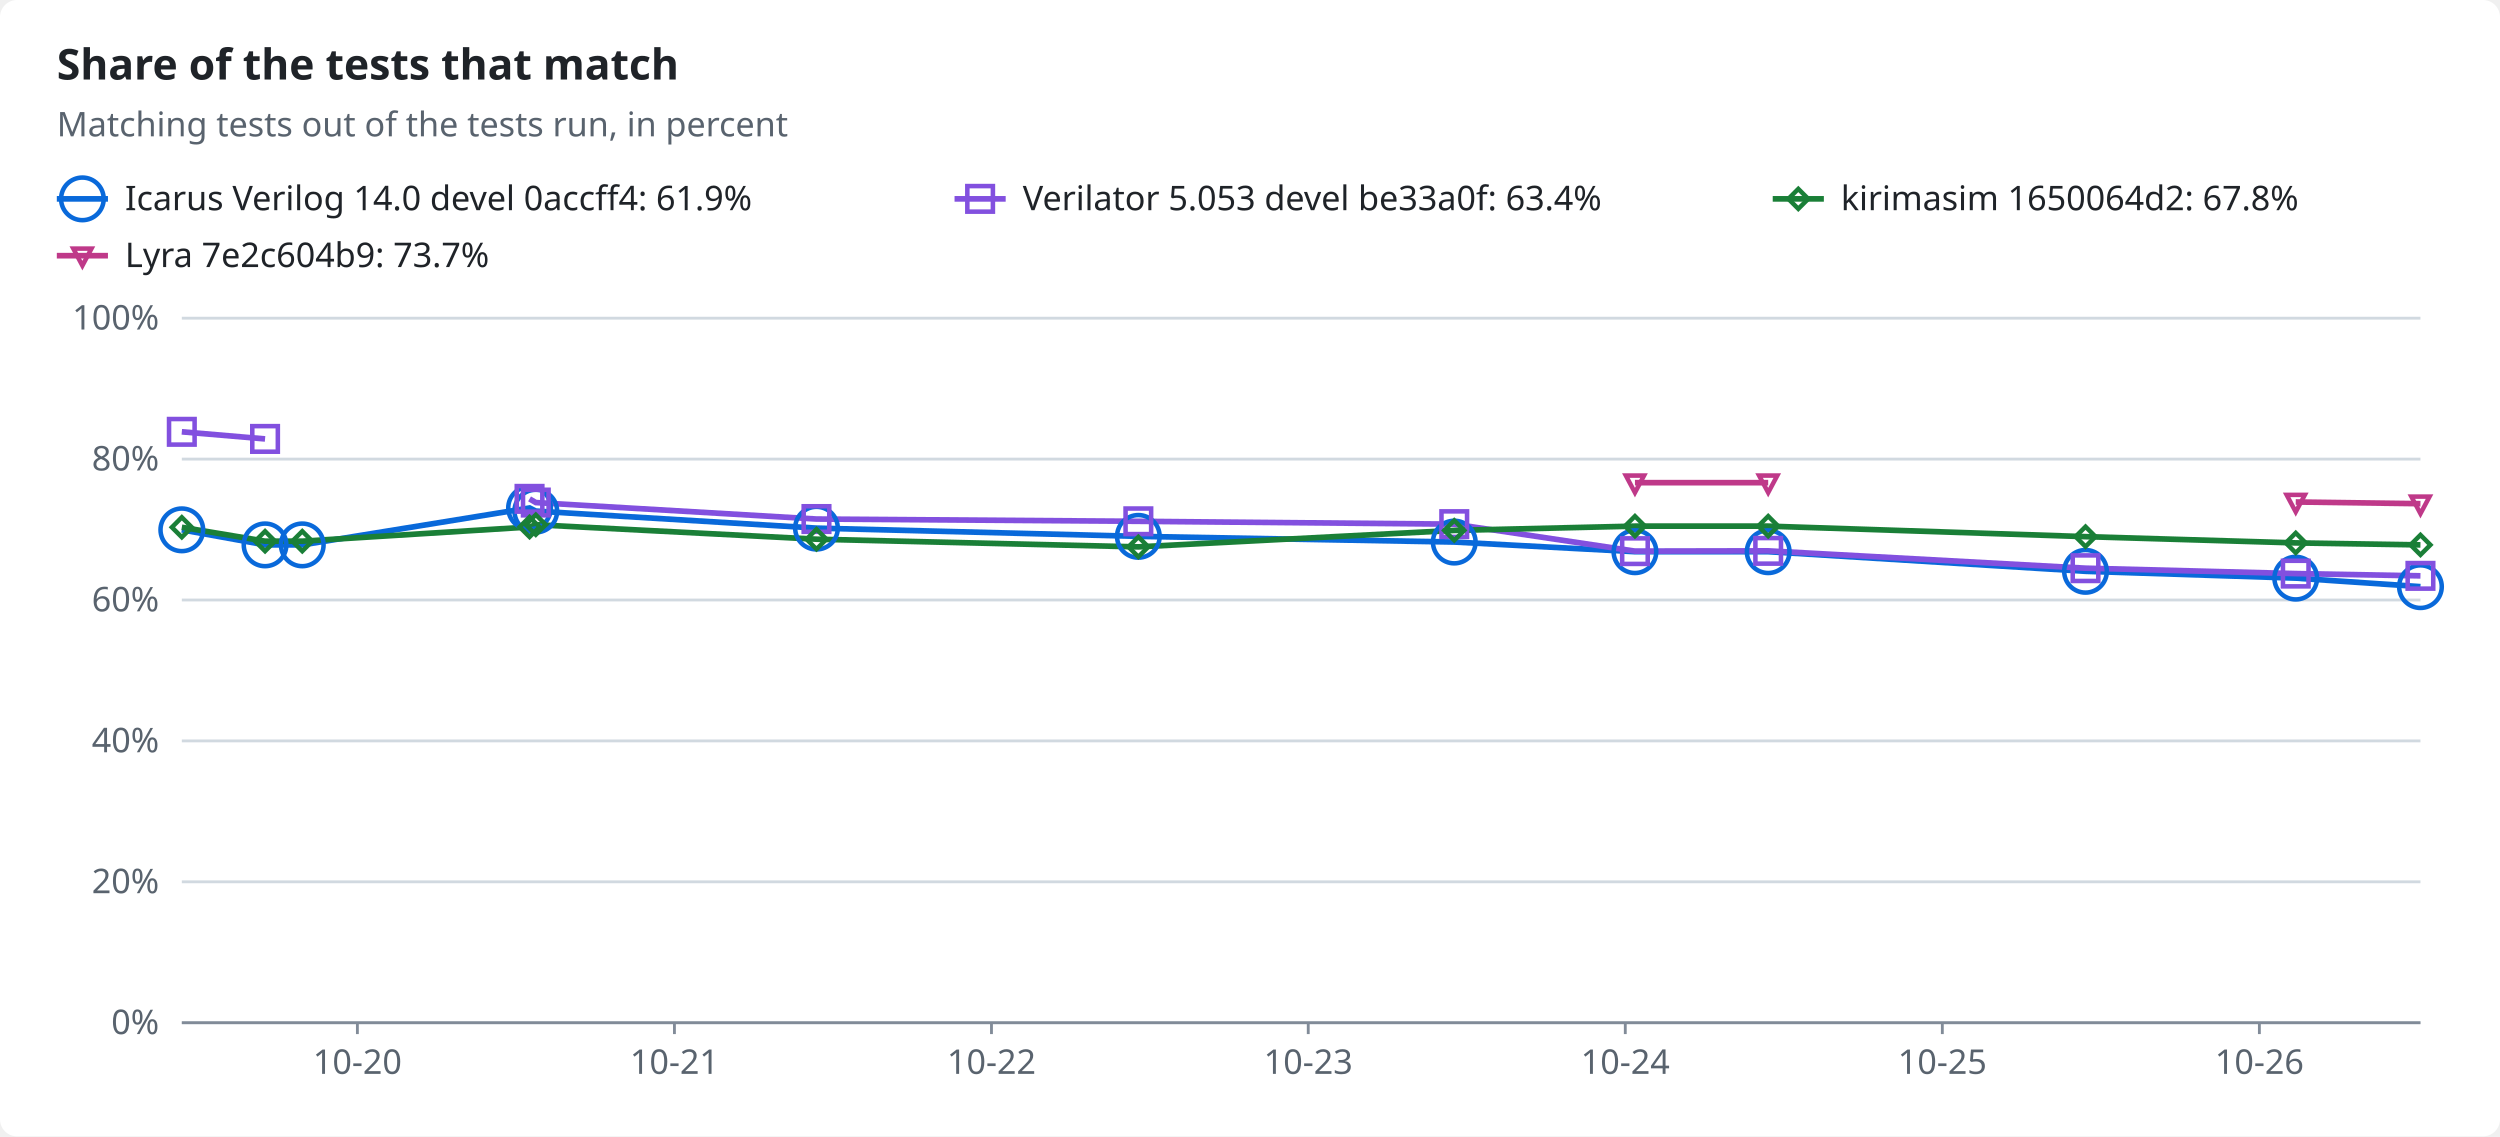
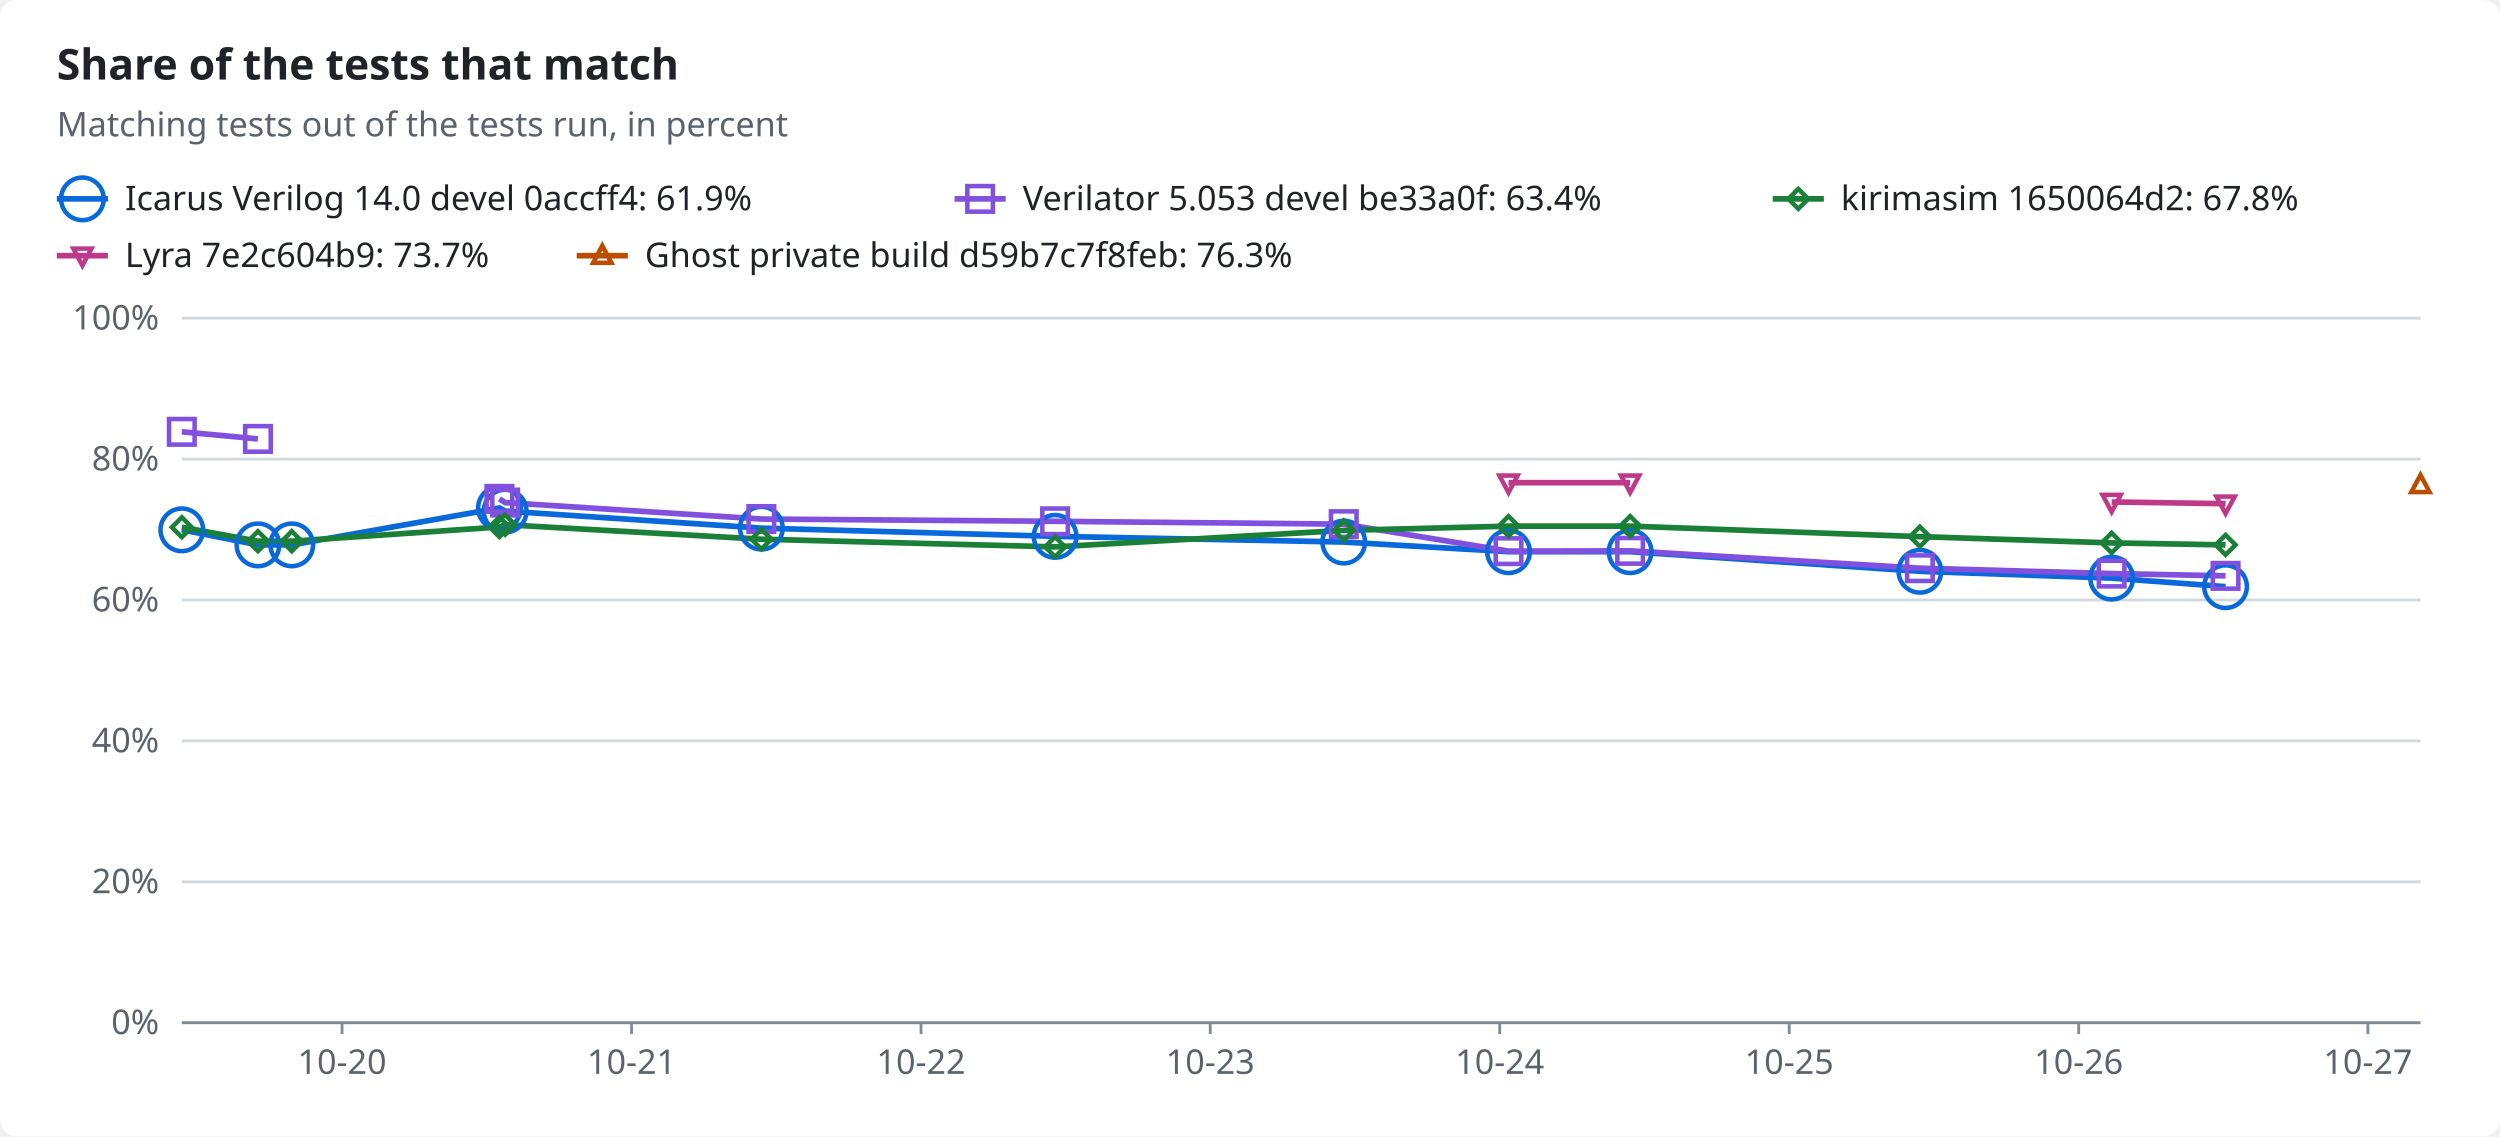
<svg xmlns="http://www.w3.org/2000/svg" width="880" height="400" viewBox="0 0 880 400" role="img">
-   <style>text{font-family:-apple-system,BlinkMacSystemFont,"Segoe UI","Noto Sans",Helvetica,Arial,sans-serif;font-size:12px;fill:#1f2328;stroke:none}.bg{fill:#ffffff}.muted{fill:#59636e}.title{font-size:15px;font-weight:600}.grid{stroke:#d1d9e0;stroke-width:1}.axis{stroke:#818b98;stroke-width:1}.line{fill:none;stroke-width:2}.dashed{stroke-dasharray:5 4}.c-total{stroke:#59636e;fill:#59636e}.c-icarus{stroke:#0969da;fill:#0969da}.c-verilator{stroke:#8250df;fill:#8250df}.c-kirimasim{stroke:#1a7f37;fill:#1a7f37}.c-lyra{stroke:#bf3989;fill:#bf3989}.line{fill:none}.mk{fill:none;stroke-width:1.6}@media (prefers-color-scheme:dark){text{fill:#f0f6fc}.bg{fill:#0d1117}.muted{fill:#9198a1}.grid{stroke:#3d444d}.axis{stroke:#656c76}.c-total{stroke:#9198a1;fill:#9198a1}.c-icarus{stroke:#4493f8;fill:#4493f8}.c-verilator{stroke:#ab7df8;fill:#ab7df8}.c-kirimasim{stroke:#3fb950;fill:#3fb950}.c-lyra{stroke:#db61a2;fill:#db61a2}.line{fill:none}.mk{fill:none;stroke-width:1.6}}</style>
+   <style>text{font-family:-apple-system,BlinkMacSystemFont,"Segoe UI","Noto Sans",Helvetica,Arial,sans-serif;font-size:12px;fill:#1f2328;stroke:none}.bg{fill:#ffffff}.muted{fill:#59636e}.title{font-size:15px;font-weight:600}.grid{stroke:#d1d9e0;stroke-width:1}.axis{stroke:#818b98;stroke-width:1}.line{fill:none;stroke-width:2}.dashed{stroke-dasharray:5 4}.c-total{stroke:#59636e;fill:#59636e}.c-icarus{stroke:#0969da;fill:#0969da}.c-verilator{stroke:#8250df;fill:#8250df}.c-kirimasim{stroke:#1a7f37;fill:#1a7f37}.c-lyra{stroke:#bf3989;fill:#bf3989}.c-ghost{stroke:#bc4c00;fill:#bc4c00}.line{fill:none}.mk{fill:none;stroke-width:1.6}@media (prefers-color-scheme:dark){text{fill:#f0f6fc}.bg{fill:#0d1117}.muted{fill:#9198a1}.grid{stroke:#3d444d}.axis{stroke:#656c76}.c-total{stroke:#9198a1;fill:#9198a1}.c-icarus{stroke:#4493f8;fill:#4493f8}.c-verilator{stroke:#ab7df8;fill:#ab7df8}.c-kirimasim{stroke:#3fb950;fill:#3fb950}.c-lyra{stroke:#db61a2;fill:#db61a2}.c-ghost{stroke:#f0883e;fill:#f0883e}.line{fill:none}.mk{fill:none;stroke-width:1.6}}</style>
  <rect class="bg" width="880" height="400" rx="6" />
  <text x="20.0" y="28.0" class="title" text-anchor="start">Share of the tests that match</text>
  <text x="20.0" y="48.0" class="muted" text-anchor="start">Matching tests out of the tests run, in percent</text>
  <line class="line c-icarus" x1="20" x2="38" y1="70" y2="70" />
  <circle class="mk c-icarus" cx="29.0" cy="70.0" r="7.5" />
  <text x="44.0" y="74.0" text-anchor="start">Icarus Verilog 14.0 devel 0accff4: 61.9%</text>
  <line class="line c-verilator" x1="336" x2="354" y1="70" y2="70" />
  <rect class="mk c-verilator" x="340.5" y="65.5" width="9" height="9" />
  <text x="360.0" y="74.0" text-anchor="start">Verilator 5.053 devel be33a0f: 63.4%</text>
  <line class="line c-kirimasim" x1="624" x2="642" y1="70" y2="70" />
  <polygon class="mk c-kirimasim" points="633.0,66.5 636.5,70.0 633.0,73.5 629.5,70.0" />
  <text x="648.0" y="74.0" text-anchor="start">kirimasim 1650064d2: 67.8%</text>
  <line class="line c-lyra" x1="20" x2="38" y1="90" y2="90" />
  <polygon class="mk c-lyra" points="29.0,93.5 32.2,87.5 25.8,87.5" />
  <text x="44.0" y="94.0" text-anchor="start">Lyra 7e2c604b9: 73.7%</text>
+   <line class="line c-ghost" x1="203" x2="221" y1="90" y2="90" />
+   <polygon class="mk c-ghost" points="212.0,86.5 215.2,92.5 208.8,92.5" />
+   <text x="227.0" y="94.0" text-anchor="start">Ghost private build d59b7c7f8feb: 76.3%</text>
  <line class="grid" x1="64" x2="852" y1="360.0" y2="360.0" />
  <text x="56.0" y="364.0" class="muted" text-anchor="end">0%</text>
  <line class="grid" x1="64" x2="852" y1="310.4" y2="310.4" />
  <text x="56.0" y="314.4" class="muted" text-anchor="end">20%</text>
  <line class="grid" x1="64" x2="852" y1="260.8" y2="260.8" />
  <text x="56.0" y="264.8" class="muted" text-anchor="end">40%</text>
  <line class="grid" x1="64" x2="852" y1="211.2" y2="211.2" />
  <text x="56.0" y="215.2" class="muted" text-anchor="end">60%</text>
  <line class="grid" x1="64" x2="852" y1="161.6" y2="161.6" />
  <text x="56.0" y="165.6" class="muted" text-anchor="end">80%</text>
  <line class="grid" x1="64" x2="852" y1="112.0" y2="112.0" />
  <text x="56.0" y="116.0" class="muted" text-anchor="end">100%</text>
  <line class="axis" x1="64" x2="852" y1="360" y2="360" />
-   <line class="axis" x1="125.8" x2="125.8" y1="360" y2="364" />
-   <text x="125.8" y="378.0" class="muted" text-anchor="middle">10-20</text>
-   <line class="axis" x1="237.4" x2="237.4" y1="360" y2="364" />
-   <text x="237.4" y="378.0" class="muted" text-anchor="middle">10-21</text>
-   <line class="axis" x1="349.0" x2="349.0" y1="360" y2="364" />
-   <text x="349.0" y="378.0" class="muted" text-anchor="middle">10-22</text>
-   <line class="axis" x1="460.5" x2="460.5" y1="360" y2="364" />
-   <text x="460.5" y="378.0" class="muted" text-anchor="middle">10-23</text>
-   <line class="axis" x1="572.1" x2="572.1" y1="360" y2="364" />
-   <text x="572.1" y="378.0" class="muted" text-anchor="middle">10-24</text>
-   <line class="axis" x1="683.7" x2="683.7" y1="360" y2="364" />
-   <text x="683.7" y="378.0" class="muted" text-anchor="middle">10-25</text>
-   <line class="axis" x1="795.3" x2="795.3" y1="360" y2="364" />
-   <text x="795.3" y="378.0" class="muted" text-anchor="middle">10-26</text>
-   <polyline class="line c-icarus" points="64.0,186.5 93.3,191.8 106.4,191.8 186.4,178.8 188.6,179.9 287.4,185.9 400.7,188.8 511.9,190.8 575.5,194.2 622.4,194.2 734.1,201.1 808.1,203.5 852.0,206.5" />
-   <polyline class="line c-verilator" points="64.0,152.0 93.3,154.5" />
-   <polyline class="line c-verilator" points="186.4,175.6 188.6,176.9 287.4,182.7 400.7,183.5 511.9,184.5 575.5,194.0 622.4,193.9 734.1,200.0 808.1,201.9 852.0,202.7" />
-   <polyline class="line c-kirimasim" points="64.0,185.6 93.3,190.5 106.4,190.5 186.4,185.5 188.6,184.7 287.4,189.8 400.7,192.5 511.9,186.7 575.5,185.2 622.4,185.2 734.1,188.9 808.1,191.1 852.0,191.8" />
-   <polyline class="line c-lyra" points="575.5,169.9 622.4,169.9" />
-   <polyline class="line c-lyra" points="808.1,176.7 852.0,177.3" />
+   <line class="axis" x1="120.4" x2="120.4" y1="360" y2="364" />
+   <text x="120.4" y="378.0" class="muted" text-anchor="middle">10-20</text>
+   <line class="axis" x1="222.3" x2="222.3" y1="360" y2="364" />
+   <text x="222.3" y="378.0" class="muted" text-anchor="middle">10-21</text>
+   <line class="axis" x1="324.2" x2="324.2" y1="360" y2="364" />
+   <text x="324.2" y="378.0" class="muted" text-anchor="middle">10-22</text>
+   <line class="axis" x1="426.0" x2="426.0" y1="360" y2="364" />
+   <text x="426.0" y="378.0" class="muted" text-anchor="middle">10-23</text>
+   <line class="axis" x1="527.9" x2="527.9" y1="360" y2="364" />
+   <text x="527.9" y="378.0" class="muted" text-anchor="middle">10-24</text>
+   <line class="axis" x1="629.8" x2="629.8" y1="360" y2="364" />
+   <text x="629.8" y="378.0" class="muted" text-anchor="middle">10-25</text>
+   <line class="axis" x1="731.7" x2="731.7" y1="360" y2="364" />
+   <text x="731.7" y="378.0" class="muted" text-anchor="middle">10-26</text>
+   <line class="axis" x1="833.5" x2="833.5" y1="360" y2="364" />
+   <text x="833.5" y="378.0" class="muted" text-anchor="middle">10-27</text>
+   <polyline class="line c-icarus" points="64.0,186.5 90.8,191.8 102.7,191.8 175.8,178.8 177.8,179.9 268.0,185.9 371.4,188.8 473.0,190.8 531.0,194.2 573.8,194.2 675.8,201.1 743.3,203.5 783.4,206.5" />
+   <polyline class="line c-verilator" points="64.0,152.0 90.8,154.5" />
+   <polyline class="line c-verilator" points="175.8,175.6 177.8,176.9 268.0,182.7 371.4,183.5 473.0,184.5 531.0,194.0 573.8,193.9 675.8,200.0 743.3,201.9 783.4,202.7" />
+   <polyline class="line c-kirimasim" points="64.0,185.6 90.8,190.5 102.7,190.5 175.8,185.5 177.8,184.7 268.0,189.8 371.4,192.5 473.0,186.7 531.0,185.2 573.8,185.2 675.8,188.9 743.3,191.1 783.4,191.8" />
+   <polyline class="line c-lyra" points="531.0,169.9 573.8,169.9" />
+   <polyline class="line c-lyra" points="743.3,176.7 783.4,177.3" />
  <circle class="mk c-icarus" cx="64.0" cy="186.5" r="7.5" />
-   <circle class="mk c-icarus" cx="93.3" cy="191.8" r="7.5" />
-   <circle class="mk c-icarus" cx="106.4" cy="191.8" r="7.5" />
-   <circle class="mk c-icarus" cx="186.4" cy="178.8" r="7.5" />
-   <circle class="mk c-icarus" cx="188.6" cy="179.9" r="7.5" />
-   <circle class="mk c-icarus" cx="287.4" cy="185.9" r="7.5" />
-   <circle class="mk c-icarus" cx="400.7" cy="188.8" r="7.5" />
-   <circle class="mk c-icarus" cx="511.9" cy="190.8" r="7.5" />
-   <circle class="mk c-icarus" cx="575.5" cy="194.2" r="7.5" />
-   <circle class="mk c-icarus" cx="622.4" cy="194.2" r="7.5" />
-   <circle class="mk c-icarus" cx="734.1" cy="201.1" r="7.5" />
-   <circle class="mk c-icarus" cx="808.1" cy="203.5" r="7.5" />
-   <circle class="mk c-icarus" cx="852.0" cy="206.5" r="7.5" />
+   <circle class="mk c-icarus" cx="90.8" cy="191.8" r="7.5" />
+   <circle class="mk c-icarus" cx="102.7" cy="191.8" r="7.5" />
+   <circle class="mk c-icarus" cx="175.8" cy="178.8" r="7.5" />
+   <circle class="mk c-icarus" cx="177.8" cy="179.9" r="7.5" />
+   <circle class="mk c-icarus" cx="268.0" cy="185.9" r="7.5" />
+   <circle class="mk c-icarus" cx="371.4" cy="188.8" r="7.5" />
+   <circle class="mk c-icarus" cx="473.0" cy="190.8" r="7.5" />
+   <circle class="mk c-icarus" cx="531.0" cy="194.2" r="7.5" />
+   <circle class="mk c-icarus" cx="573.8" cy="194.2" r="7.5" />
+   <circle class="mk c-icarus" cx="675.8" cy="201.1" r="7.5" />
+   <circle class="mk c-icarus" cx="743.3" cy="203.5" r="7.5" />
+   <circle class="mk c-icarus" cx="783.4" cy="206.5" r="7.5" />
  <rect class="mk c-verilator" x="59.5" y="147.5" width="9" height="9" />
-   <rect class="mk c-verilator" x="88.8" y="150.0" width="9" height="9" />
-   <rect class="mk c-verilator" x="181.9" y="171.1" width="9" height="9" />
-   <rect class="mk c-verilator" x="184.1" y="172.4" width="9" height="9" />
-   <rect class="mk c-verilator" x="282.9" y="178.2" width="9" height="9" />
-   <rect class="mk c-verilator" x="396.2" y="179.0" width="9" height="9" />
-   <rect class="mk c-verilator" x="507.4" y="180.0" width="9" height="9" />
-   <rect class="mk c-verilator" x="571.0" y="189.5" width="9" height="9" />
-   <rect class="mk c-verilator" x="617.9" y="189.4" width="9" height="9" />
-   <rect class="mk c-verilator" x="729.6" y="195.5" width="9" height="9" />
-   <rect class="mk c-verilator" x="803.6" y="197.4" width="9" height="9" />
-   <rect class="mk c-verilator" x="847.5" y="198.2" width="9" height="9" />
+   <rect class="mk c-verilator" x="86.3" y="150.0" width="9" height="9" />
+   <rect class="mk c-verilator" x="171.3" y="171.1" width="9" height="9" />
+   <rect class="mk c-verilator" x="173.3" y="172.4" width="9" height="9" />
+   <rect class="mk c-verilator" x="263.5" y="178.2" width="9" height="9" />
+   <rect class="mk c-verilator" x="366.9" y="179.0" width="9" height="9" />
+   <rect class="mk c-verilator" x="468.5" y="180.0" width="9" height="9" />
+   <rect class="mk c-verilator" x="526.5" y="189.5" width="9" height="9" />
+   <rect class="mk c-verilator" x="569.3" y="189.4" width="9" height="9" />
+   <rect class="mk c-verilator" x="671.3" y="195.5" width="9" height="9" />
+   <rect class="mk c-verilator" x="738.8" y="197.4" width="9" height="9" />
+   <rect class="mk c-verilator" x="778.9" y="198.2" width="9" height="9" />
  <polygon class="mk c-kirimasim" points="64.0,182.1 67.5,185.6 64.0,189.1 60.5,185.6" />
-   <polygon class="mk c-kirimasim" points="93.3,187.0 96.8,190.5 93.3,194.0 89.8,190.5" />
-   <polygon class="mk c-kirimasim" points="106.4,187.0 109.9,190.5 106.4,194.0 102.9,190.5" />
-   <polygon class="mk c-kirimasim" points="186.4,182.0 189.9,185.5 186.4,189.0 182.9,185.5" />
-   <polygon class="mk c-kirimasim" points="188.6,181.2 192.1,184.7 188.6,188.2 185.1,184.7" />
-   <polygon class="mk c-kirimasim" points="287.4,186.3 290.9,189.8 287.4,193.3 283.9,189.8" />
-   <polygon class="mk c-kirimasim" points="400.7,189.0 404.2,192.5 400.7,196.0 397.2,192.5" />
-   <polygon class="mk c-kirimasim" points="511.9,183.2 515.4,186.7 511.9,190.2 508.4,186.7" />
-   <polygon class="mk c-kirimasim" points="575.5,181.7 579.0,185.2 575.5,188.7 572.0,185.2" />
-   <polygon class="mk c-kirimasim" points="622.4,181.7 625.9,185.2 622.4,188.7 618.9,185.2" />
-   <polygon class="mk c-kirimasim" points="734.1,185.4 737.6,188.9 734.1,192.4 730.6,188.9" />
-   <polygon class="mk c-kirimasim" points="808.1,187.6 811.6,191.1 808.1,194.6 804.6,191.1" />
-   <polygon class="mk c-kirimasim" points="852.0,188.3 855.5,191.8 852.0,195.3 848.5,191.8" />
-   <polygon class="mk c-lyra" points="575.5,173.4 578.7,167.4 572.3,167.4" />
-   <polygon class="mk c-lyra" points="622.4,173.4 625.6,167.4 619.2,167.4" />
-   <polygon class="mk c-lyra" points="808.1,180.2 811.3,174.2 804.9,174.2" />
-   <polygon class="mk c-lyra" points="852.0,180.8 855.2,174.8 848.8,174.8" />
+   <polygon class="mk c-kirimasim" points="90.8,187.0 94.3,190.5 90.8,194.0 87.3,190.5" />
+   <polygon class="mk c-kirimasim" points="102.7,187.0 106.2,190.5 102.7,194.0 99.2,190.5" />
+   <polygon class="mk c-kirimasim" points="175.8,182.0 179.3,185.5 175.8,189.0 172.3,185.5" />
+   <polygon class="mk c-kirimasim" points="177.8,181.2 181.3,184.7 177.8,188.2 174.3,184.7" />
+   <polygon class="mk c-kirimasim" points="268.0,186.3 271.5,189.8 268.0,193.3 264.5,189.8" />
+   <polygon class="mk c-kirimasim" points="371.4,189.0 374.9,192.5 371.4,196.0 367.9,192.5" />
+   <polygon class="mk c-kirimasim" points="473.0,183.2 476.5,186.7 473.0,190.2 469.5,186.7" />
+   <polygon class="mk c-kirimasim" points="531.0,181.7 534.5,185.2 531.0,188.7 527.5,185.2" />
+   <polygon class="mk c-kirimasim" points="573.8,181.7 577.3,185.2 573.8,188.7 570.3,185.2" />
+   <polygon class="mk c-kirimasim" points="675.8,185.4 679.3,188.9 675.8,192.4 672.3,188.9" />
+   <polygon class="mk c-kirimasim" points="743.3,187.6 746.8,191.1 743.3,194.6 739.8,191.1" />
+   <polygon class="mk c-kirimasim" points="783.4,188.3 786.9,191.8 783.4,195.3 779.9,191.8" />
+   <polygon class="mk c-lyra" points="531.0,173.4 534.2,167.4 527.8,167.4" />
+   <polygon class="mk c-lyra" points="573.8,173.4 577.0,167.4 570.6,167.4" />
+   <polygon class="mk c-lyra" points="743.3,180.2 746.5,174.2 740.1,174.2" />
+   <polygon class="mk c-lyra" points="783.4,180.8 786.6,174.8 780.2,174.8" />
+   <polygon class="mk c-ghost" points="852.0,167.2 855.2,173.2 848.8,173.2" />
</svg>
